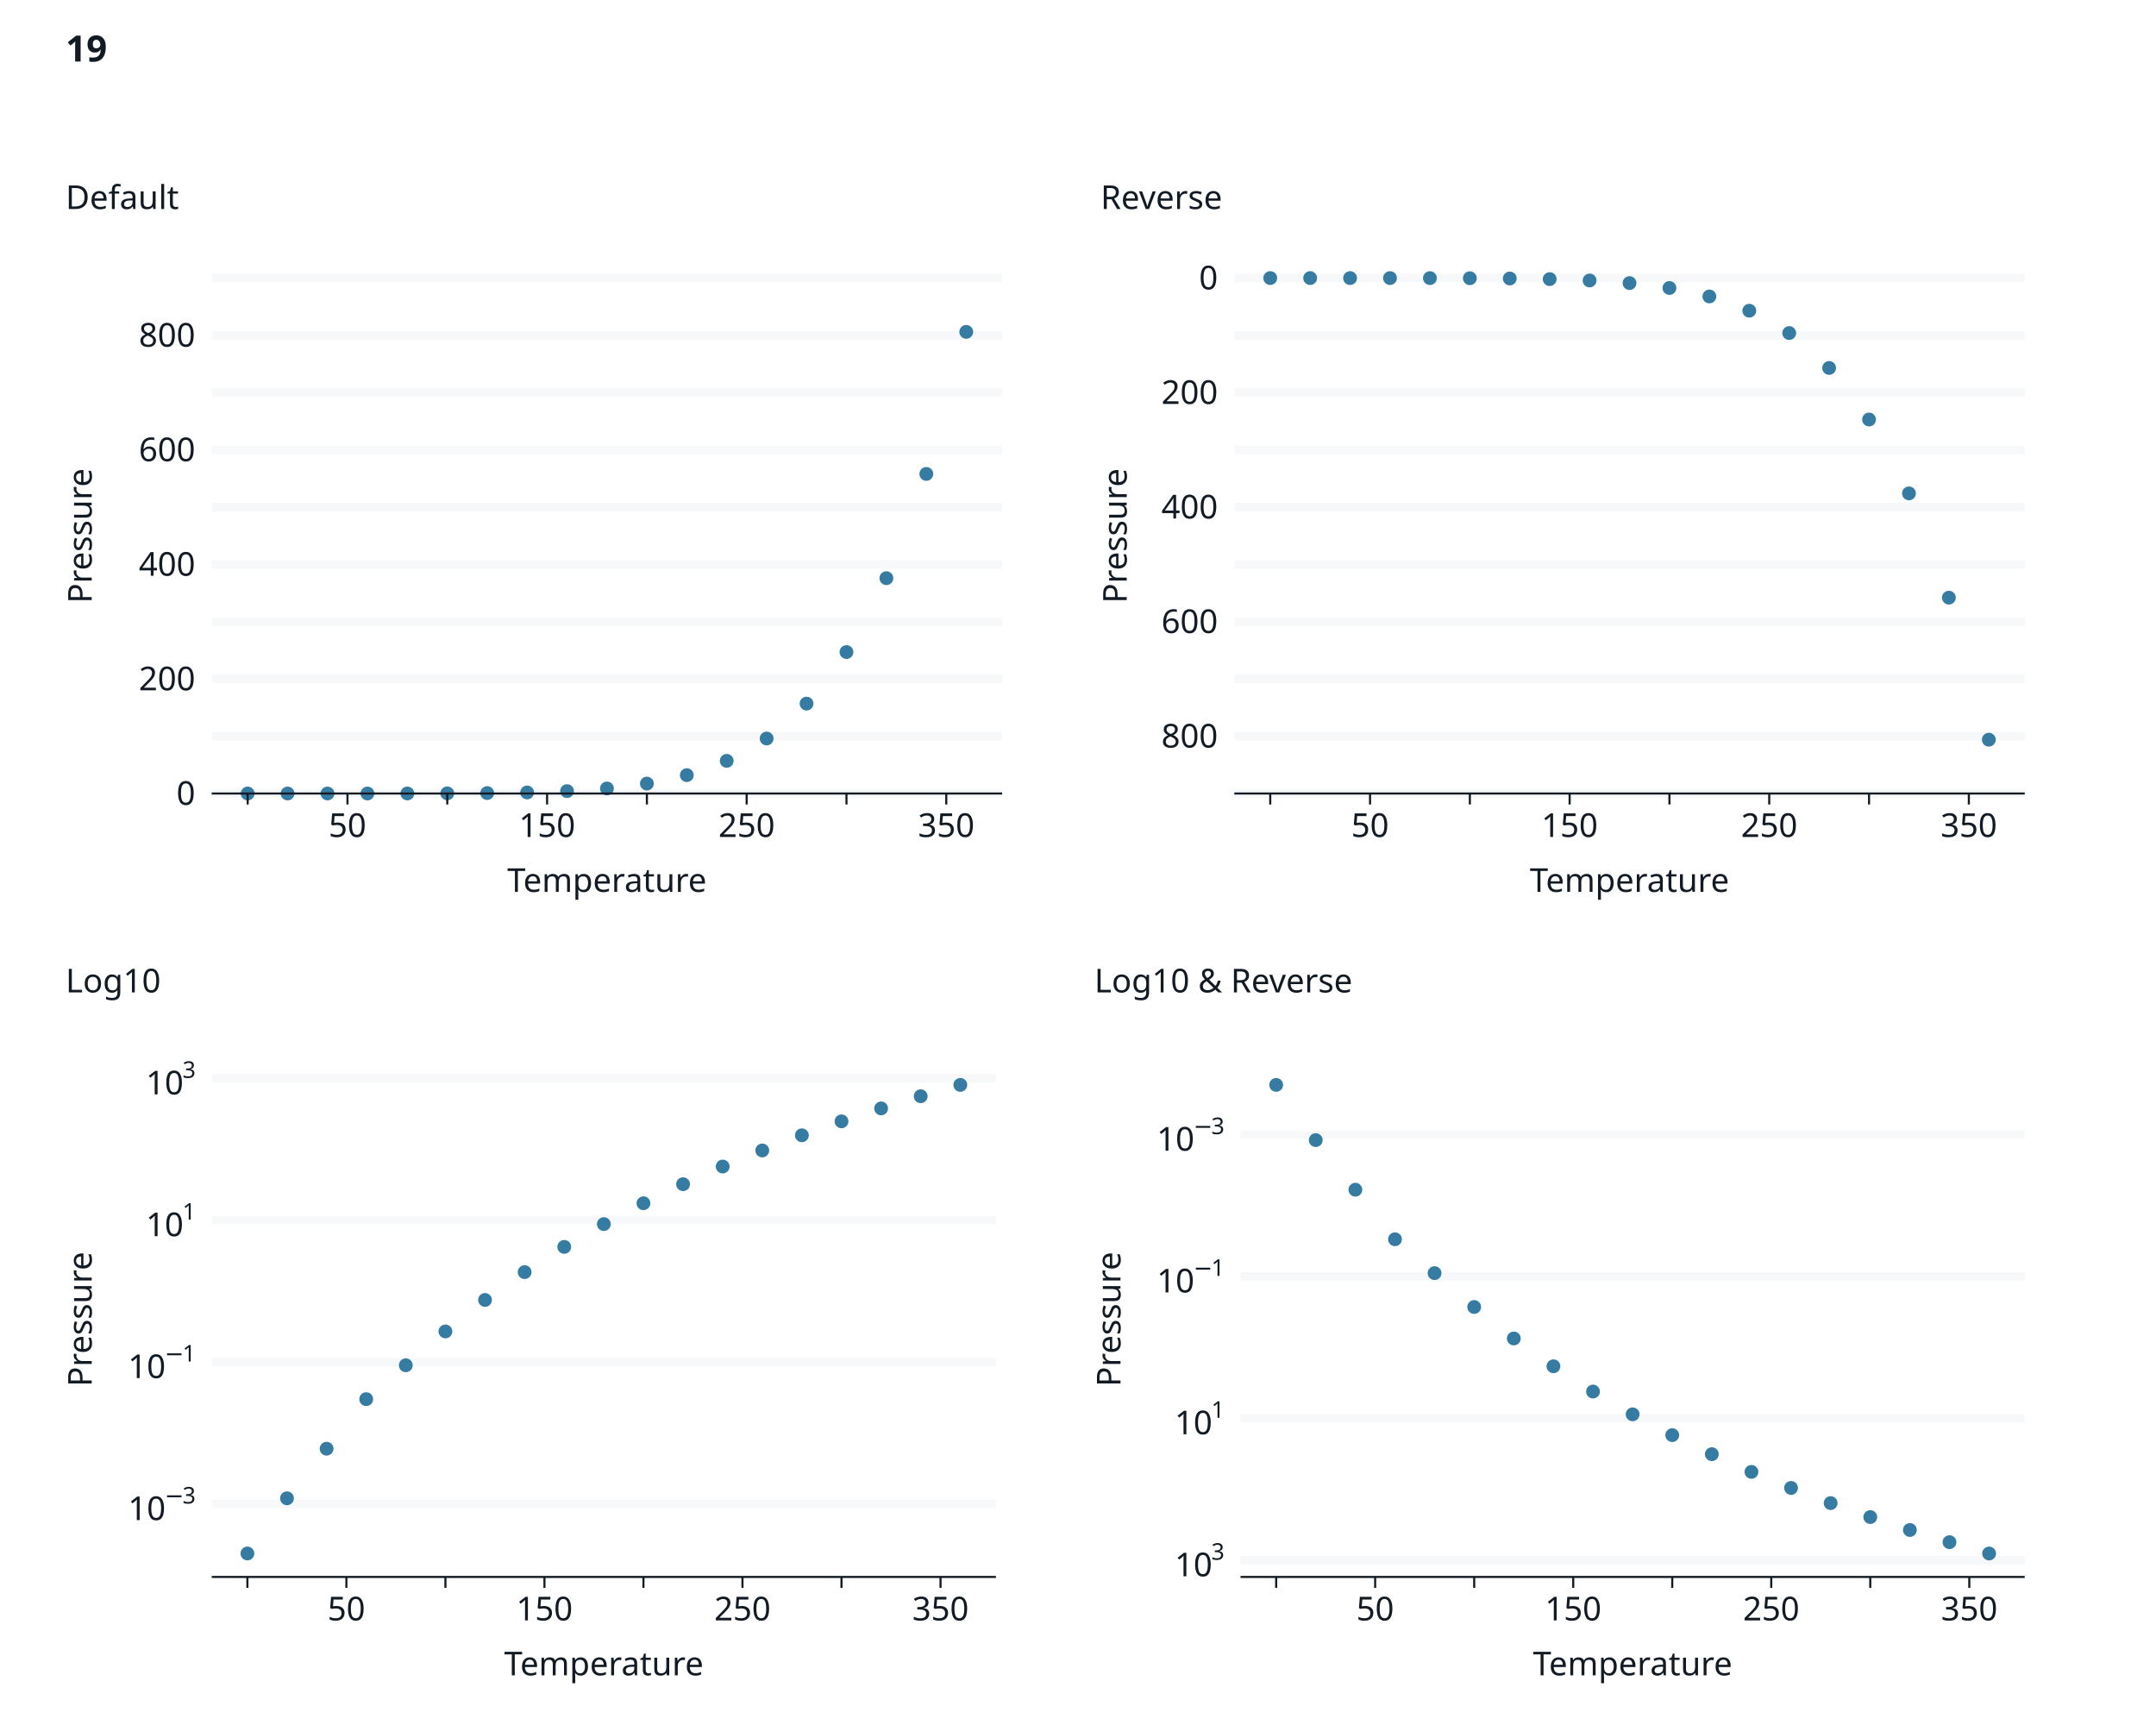
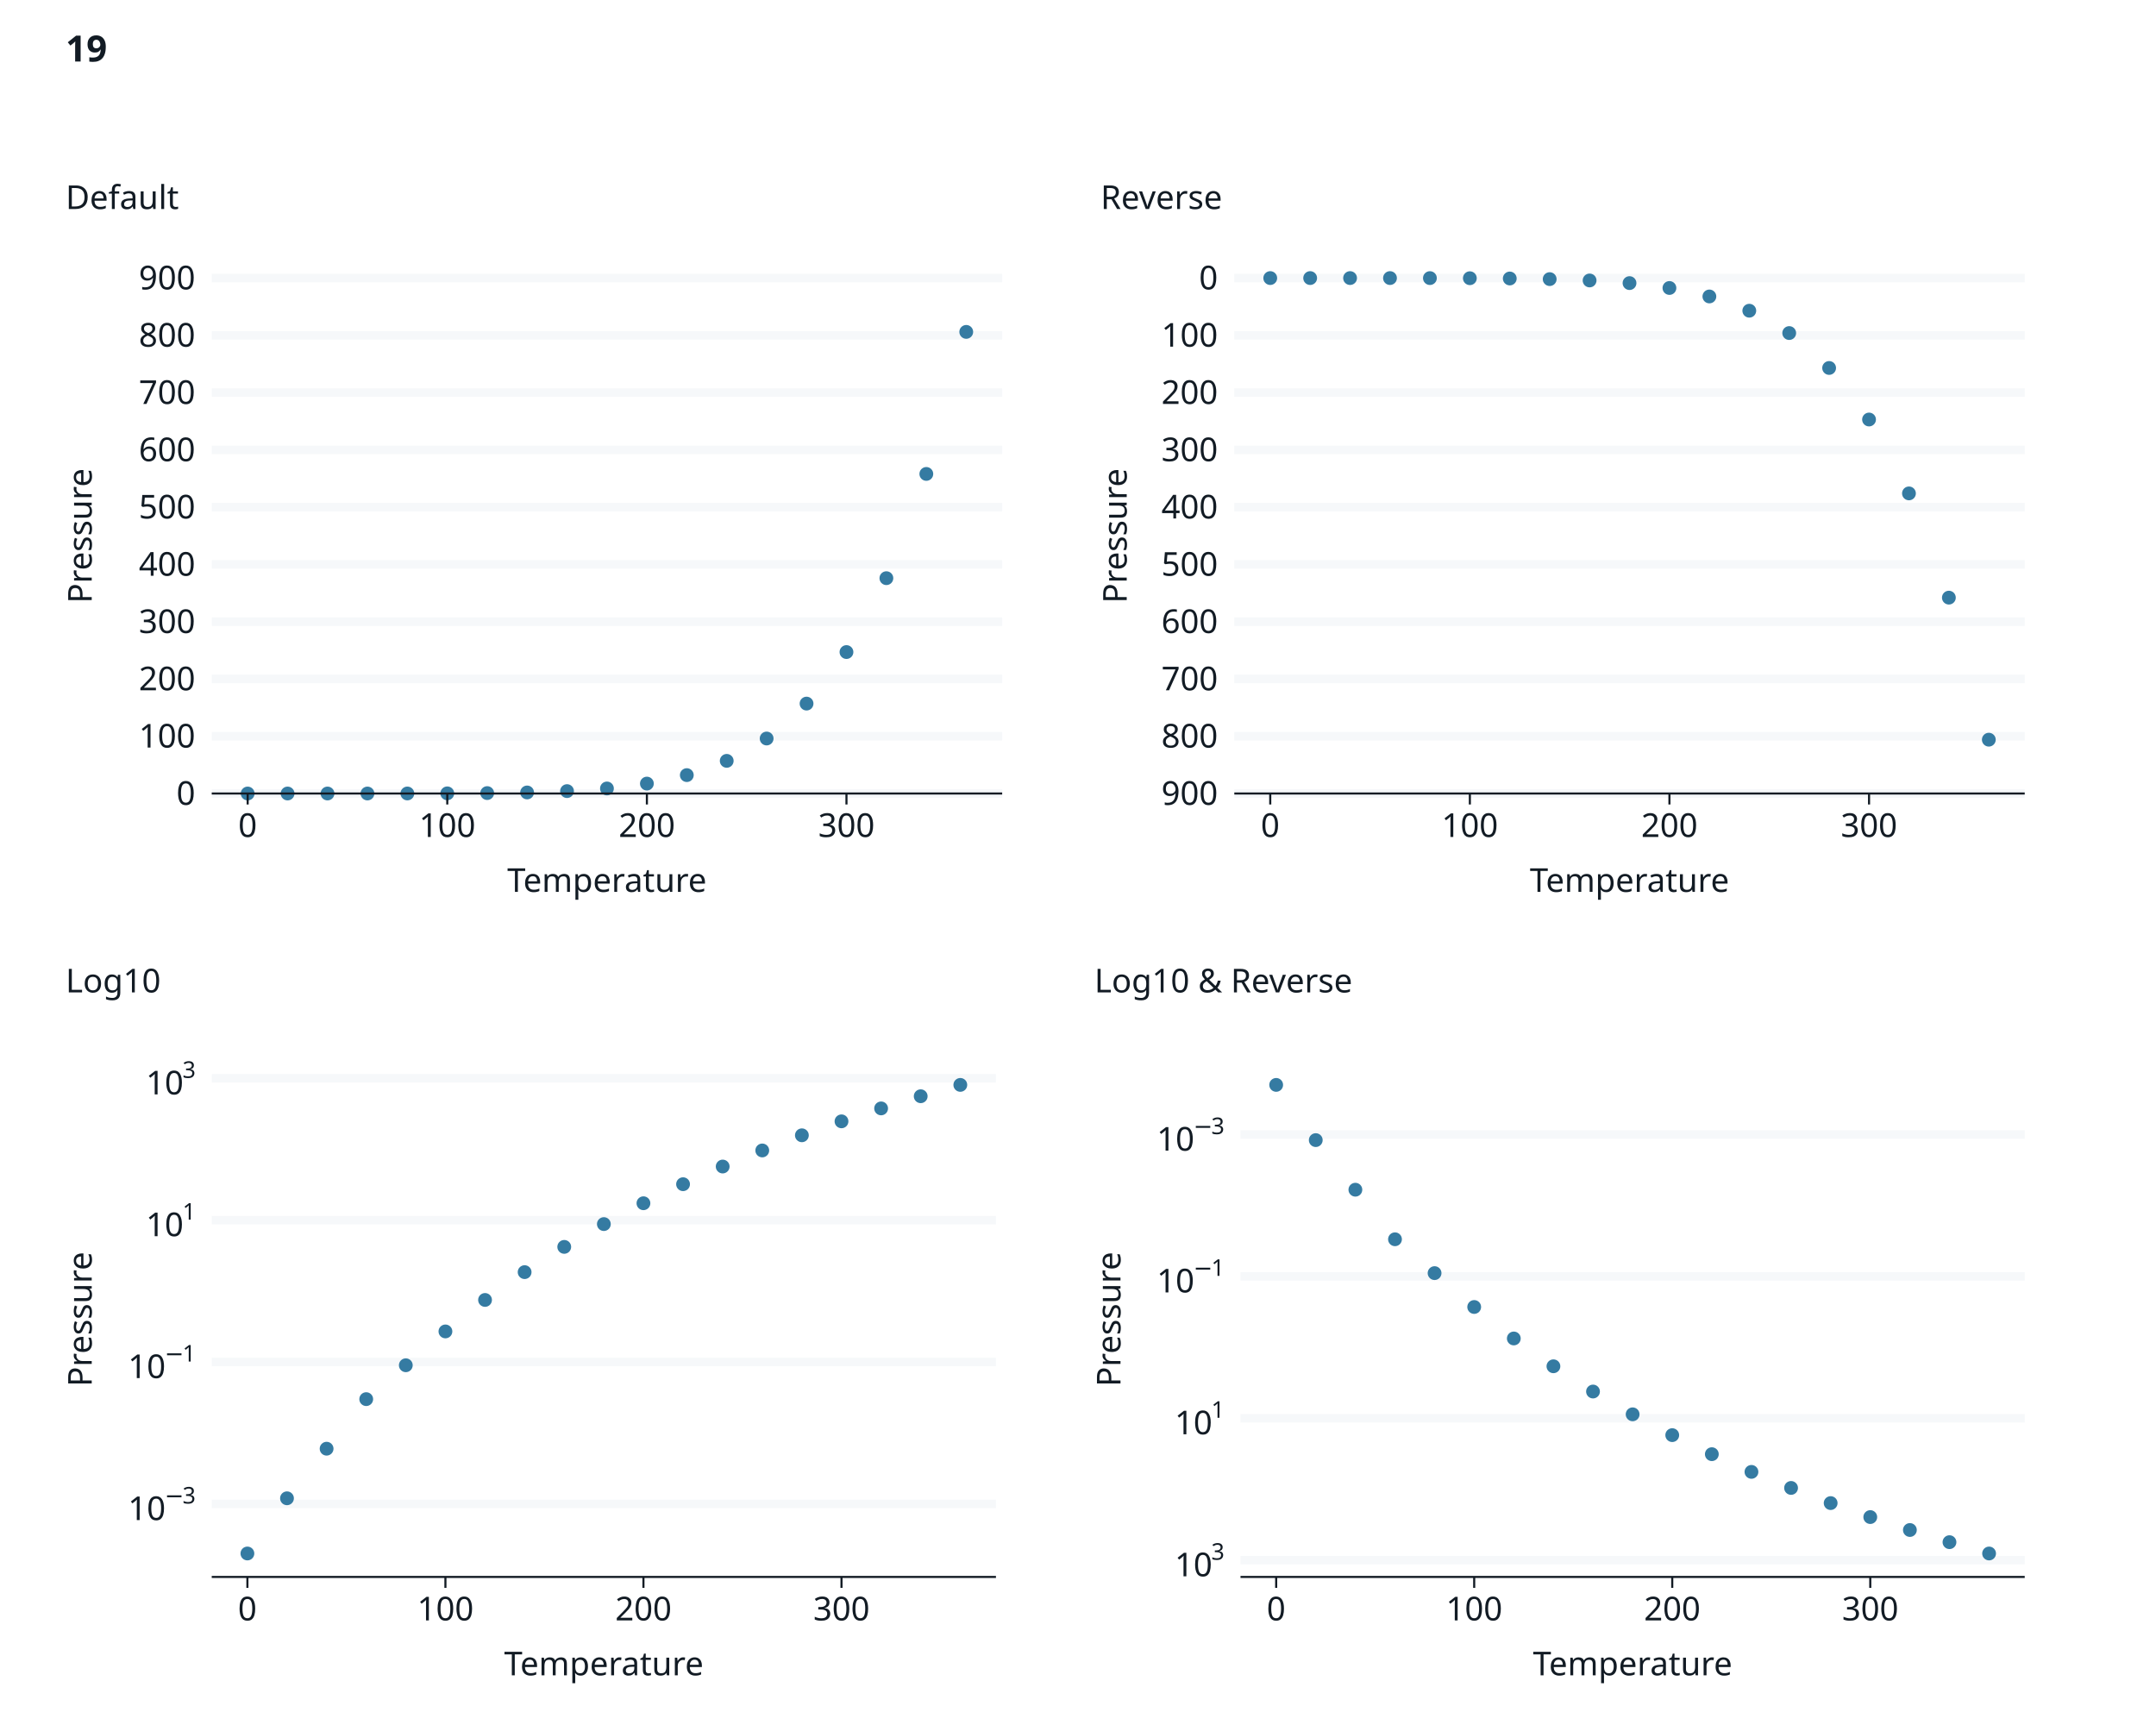
<svg xmlns="http://www.w3.org/2000/svg" class="svglite" data-engine-version="2.0" width="720.00pt" height="576.00pt" viewBox="0 0 720.00 576.00">
  <defs>
    <style type="text/css">
    .svglite line, .svglite polyline, .svglite polygon, .svglite path, .svglite rect, .svglite circle {
      fill: none;
      stroke: #000000;
      stroke-linecap: round;
      stroke-linejoin: round;
      stroke-miterlimit: 10.00;
    }
  </style>
  </defs>
  <rect width="100%" height="100%" style="stroke: none; fill: #FFFFFF;" />
  <defs>
    <clipPath id="cpMC4wMHw3MjAuMDB8MC4wMHw1NzYuMDA=">
      <rect x="0.00" y="0.00" width="720.00" height="576.00" />
    </clipPath>
  </defs>
  <g clip-path="url(#cpMC4wMHw3MjAuMDB8MC4wMHw1NzYuMDA=)">
    <rect x="0" y="0.00" width="720.00" height="576.00" style="stroke-width: 1.07; stroke: #FFFFFF; fill: #FFFFFF;" />
  </g>
  <defs>
    <clipPath id="cpNzAuNzF8Njc2LjE2fDkyLjg1fDUyNi41Ng==">
      <rect x="70.71" y="92.85" width="605.45" height="433.71" />
    </clipPath>
  </defs>
  <g clip-path="url(#cpNzAuNzF8Njc2LjE2fDkyLjg1fDUyNi41Ng==)">
</g>
  <g clip-path="url(#cpMC4wMHw3MjAuMDB8MC4wMHw1NzYuMDA=)">
</g>
  <defs>
    <clipPath id="cpNzAuNzF8Njc2LjE2fDkyLjg1fDI2NC45Ng==">
      <rect x="70.71" y="92.85" width="605.45" height="172.12" />
    </clipPath>
  </defs>
  <g clip-path="url(#cpNzAuNzF8Njc2LjE2fDkyLjg1fDI2NC45Ng==)">
</g>
  <g clip-path="url(#cpMC4wMHw3MjAuMDB8MC4wMHw1NzYuMDA=)">
</g>
  <g clip-path="url(#cpNzAuNzF8Njc2LjE2fDkyLjg1fDI2NC45Ng==)">
</g>
  <g clip-path="url(#cpMC4wMHw3MjAuMDB8MC4wMHw1NzYuMDA=)">
</g>
  <defs>
    <clipPath id="cpMTAuOTZ8MzU2LjU5fDQ5LjIwfDMxMC43OQ==">
      <rect x="10.96" y="49.20" width="345.64" height="261.59" />
    </clipPath>
  </defs>
  <g clip-path="url(#cpMTAuOTZ8MzU2LjU5fDQ5LjIwfDMxMC43OQ==)">
    <rect x="10.96" y="49.20" width="345.64" height="261.59" style="stroke-width: 1.07; stroke: #FFFFFF; fill: #FFFFFF;" />
  </g>
  <g clip-path="url(#cpMC4wMHw3MjAuMDB8MC4wMHw1NzYuMDA=)">
    <rect x="70.71" y="92.85" width="263.96" height="172.12" style="stroke-width: 1.07; stroke: #FFFFFF; fill: #FFFFFF;" />
    <polyline points="70.71,264.96 334.68,264.96 " style="stroke-width: 2.84; stroke: #F6F8FA; stroke-linecap: butt;" />
    <polyline points="70.71,245.84 334.68,245.84 " style="stroke-width: 2.84; stroke: #F6F8FA; stroke-linecap: butt;" />
    <polyline points="70.71,226.72 334.68,226.72 " style="stroke-width: 2.84; stroke: #F6F8FA; stroke-linecap: butt;" />
    <polyline points="70.71,207.59 334.68,207.59 " style="stroke-width: 2.84; stroke: #F6F8FA; stroke-linecap: butt;" />
    <polyline points="70.71,188.47 334.68,188.47 " style="stroke-width: 2.84; stroke: #F6F8FA; stroke-linecap: butt;" />
    <polyline points="70.71,169.34 334.68,169.34 " style="stroke-width: 2.84; stroke: #F6F8FA; stroke-linecap: butt;" />
    <polyline points="70.71,150.22 334.68,150.22 " style="stroke-width: 2.84; stroke: #F6F8FA; stroke-linecap: butt;" />
    <polyline points="70.71,131.09 334.68,131.09 " style="stroke-width: 2.84; stroke: #F6F8FA; stroke-linecap: butt;" />
    <polyline points="70.71,111.97 334.68,111.97 " style="stroke-width: 2.84; stroke: #F6F8FA; stroke-linecap: butt;" />
    <polyline points="70.71,92.85 334.68,92.85 " style="stroke-width: 2.84; stroke: #F6F8FA; stroke-linecap: butt;" />
    <circle cx="82.71" cy="264.96" r="1.95" style="stroke-width: 0.71; stroke: #357BA2; fill: #357BA2;" />
    <circle cx="96.04" cy="264.96" r="1.95" style="stroke-width: 0.71; stroke: #357BA2; fill: #357BA2;" />
    <circle cx="109.37" cy="264.96" r="1.95" style="stroke-width: 0.71; stroke: #357BA2; fill: #357BA2;" />
    <circle cx="122.71" cy="264.96" r="1.95" style="stroke-width: 0.71; stroke: #357BA2; fill: #357BA2;" />
    <circle cx="136.04" cy="264.95" r="1.95" style="stroke-width: 0.71; stroke: #357BA2; fill: #357BA2;" />
    <circle cx="149.37" cy="264.91" r="1.95" style="stroke-width: 0.71; stroke: #357BA2; fill: #357BA2;" />
    <circle cx="162.70" cy="264.82" r="1.95" style="stroke-width: 0.71; stroke: #357BA2; fill: #357BA2;" />
    <circle cx="176.03" cy="264.61" r="1.95" style="stroke-width: 0.71; stroke: #357BA2; fill: #357BA2;" />
    <circle cx="189.36" cy="264.16" r="1.95" style="stroke-width: 0.71; stroke: #357BA2; fill: #357BA2;" />
    <circle cx="202.69" cy="263.28" r="1.95" style="stroke-width: 0.71; stroke: #357BA2; fill: #357BA2;" />
    <circle cx="216.03" cy="261.65" r="1.95" style="stroke-width: 0.71; stroke: #357BA2; fill: #357BA2;" />
    <circle cx="229.36" cy="258.82" r="1.95" style="stroke-width: 0.71; stroke: #357BA2; fill: #357BA2;" />
    <circle cx="242.69" cy="254.06" r="1.95" style="stroke-width: 0.71; stroke: #357BA2; fill: #357BA2;" />
    <circle cx="256.02" cy="246.60" r="1.95" style="stroke-width: 0.71; stroke: #357BA2; fill: #357BA2;" />
    <circle cx="269.35" cy="234.94" r="1.95" style="stroke-width: 0.71; stroke: #357BA2; fill: #357BA2;" />
    <circle cx="282.68" cy="217.73" r="1.95" style="stroke-width: 0.71; stroke: #357BA2; fill: #357BA2;" />
    <circle cx="296.01" cy="193.06" r="1.95" style="stroke-width: 0.71; stroke: #357BA2; fill: #357BA2;" />
    <circle cx="309.35" cy="158.25" r="1.95" style="stroke-width: 0.71; stroke: #357BA2; fill: #357BA2;" />
    <circle cx="322.68" cy="110.82" r="1.95" style="stroke-width: 0.71; stroke: #357BA2; fill: #357BA2;" />
    <text x="65.23" y="268.75" text-anchor="end" style="font-size: 11.00px; fill: #121B24; font-family: sans;" textLength="6.12px" lengthAdjust="spacingAndGlyphs">0</text>
+     <text x="65.23" y="249.62" text-anchor="end" style="font-size: 11.00px; fill: #121B24; font-family: sans;" textLength="18.35px" lengthAdjust="spacingAndGlyphs">100</text>
    <text x="65.23" y="230.50" text-anchor="end" style="font-size: 11.00px; fill: #121B24; font-family: sans;" textLength="18.35px" lengthAdjust="spacingAndGlyphs">200</text>
+     <text x="65.23" y="211.38" text-anchor="end" style="font-size: 11.00px; fill: #121B24; font-family: sans;" textLength="18.35px" lengthAdjust="spacingAndGlyphs">300</text>
    <text x="65.23" y="192.25" text-anchor="end" style="font-size: 11.00px; fill: #121B24; font-family: sans;" textLength="18.35px" lengthAdjust="spacingAndGlyphs">400</text>
+     <text x="65.23" y="173.13" text-anchor="end" style="font-size: 11.00px; fill: #121B24; font-family: sans;" textLength="18.35px" lengthAdjust="spacingAndGlyphs">500</text>
    <text x="65.23" y="154.00" text-anchor="end" style="font-size: 11.00px; fill: #121B24; font-family: sans;" textLength="18.35px" lengthAdjust="spacingAndGlyphs">600</text>
+     <text x="65.23" y="134.88" text-anchor="end" style="font-size: 11.00px; fill: #121B24; font-family: sans;" textLength="18.35px" lengthAdjust="spacingAndGlyphs">700</text>
    <text x="65.23" y="115.76" text-anchor="end" style="font-size: 11.00px; fill: #121B24; font-family: sans;" textLength="18.35px" lengthAdjust="spacingAndGlyphs">800</text>
+     <text x="65.23" y="96.63" text-anchor="end" style="font-size: 11.00px; fill: #121B24; font-family: sans;" textLength="18.35px" lengthAdjust="spacingAndGlyphs">900</text>
    <polyline points="70.71,264.96 334.68,264.96 " style="stroke-width: 0.70; stroke: #121B24; stroke-linecap: butt;" />
    <polyline points="82.71,268.62 82.71,264.96 " style="stroke-width: 0.70; stroke: #121B24; stroke-linecap: butt;" />
-     <polyline points="116.04,268.62 116.04,264.96 " style="stroke-width: 0.70; stroke: #121B24; stroke-linecap: butt;" />
    <polyline points="149.37,268.62 149.37,264.96 " style="stroke-width: 0.70; stroke: #121B24; stroke-linecap: butt;" />
-     <polyline points="182.70,268.62 182.70,264.96 " style="stroke-width: 0.70; stroke: #121B24; stroke-linecap: butt;" />
    <polyline points="216.03,268.62 216.03,264.96 " style="stroke-width: 0.70; stroke: #121B24; stroke-linecap: butt;" />
-     <polyline points="249.35,268.62 249.35,264.96 " style="stroke-width: 0.70; stroke: #121B24; stroke-linecap: butt;" />
    <polyline points="282.68,268.62 282.68,264.96 " style="stroke-width: 0.70; stroke: #121B24; stroke-linecap: butt;" />
-     <polyline points="316.01,268.62 316.01,264.96 " style="stroke-width: 0.70; stroke: #121B24; stroke-linecap: butt;" />
-     <text x="116.04" y="279.47" text-anchor="middle" style="font-size: 11.00px; fill: #121B24; font-family: sans;" textLength="12.24px" lengthAdjust="spacingAndGlyphs">50</text>
-     <text x="182.70" y="279.47" text-anchor="middle" style="font-size: 11.00px; fill: #121B24; font-family: sans;" textLength="18.35px" lengthAdjust="spacingAndGlyphs">150</text>
-     <text x="249.35" y="279.47" text-anchor="middle" style="font-size: 11.00px; fill: #121B24; font-family: sans;" textLength="18.35px" lengthAdjust="spacingAndGlyphs">250</text>
-     <text x="316.01" y="279.47" text-anchor="middle" style="font-size: 11.00px; fill: #121B24; font-family: sans;" textLength="18.35px" lengthAdjust="spacingAndGlyphs">350</text>
+     <text x="82.71" y="279.47" text-anchor="middle" style="font-size: 11.00px; fill: #121B24; font-family: sans;" textLength="6.12px" lengthAdjust="spacingAndGlyphs">0</text>
+     <text x="149.37" y="279.47" text-anchor="middle" style="font-size: 11.00px; fill: #121B24; font-family: sans;" textLength="18.35px" lengthAdjust="spacingAndGlyphs">100</text>
+     <text x="216.03" y="279.47" text-anchor="middle" style="font-size: 11.00px; fill: #121B24; font-family: sans;" textLength="18.35px" lengthAdjust="spacingAndGlyphs">200</text>
+     <text x="282.68" y="279.47" text-anchor="middle" style="font-size: 11.00px; fill: #121B24; font-family: sans;" textLength="18.35px" lengthAdjust="spacingAndGlyphs">300</text>
    <text x="202.69" y="297.81" text-anchor="middle" style="font-size: 11.00px; fill: #121B24; font-family: sans;" textLength="62.98px" lengthAdjust="spacingAndGlyphs">Temperature</text>
    <text transform="translate(30.63,178.91) rotate(-90)" text-anchor="middle" style="font-size: 11.00px; fill: #121B24; font-family: sans;" textLength="44.03px" lengthAdjust="spacingAndGlyphs">Pressure</text>
    <text x="21.92" y="57.91" style="font-size: 11.00px; fill: #121B24; font-family: sans;" textLength="0.00px" lengthAdjust="spacingAndGlyphs" />
    <text x="21.92" y="69.79" style="font-size: 11.00px; fill: #121B24; font-family: sans;" textLength="34.85px" lengthAdjust="spacingAndGlyphs">Default</text>
  </g>
  <defs>
    <clipPath id="cpMzU2LjU5fDY5OC4wOHw0OS4yMHwzMTAuNzk=">
      <rect x="356.59" y="49.20" width="341.49" height="261.59" />
    </clipPath>
  </defs>
  <g clip-path="url(#cpMzU2LjU5fDY5OC4wOHw0OS4yMHwzMTAuNzk=)">
    <rect x="356.59" y="49.20" width="341.49" height="261.59" style="stroke-width: 1.07; stroke: #FFFFFF; fill: #FFFFFF;" />
  </g>
  <g clip-path="url(#cpMC4wMHw3MjAuMDB8MC4wMHw1NzYuMDA=)">
    <rect x="412.20" y="92.85" width="263.96" height="172.12" style="stroke-width: 1.07; stroke: #FFFFFF; fill: #FFFFFF;" />
    <polyline points="412.20,92.85 676.16,92.85 " style="stroke-width: 2.84; stroke: #F6F8FA; stroke-linecap: butt;" />
    <polyline points="412.20,111.97 676.16,111.97 " style="stroke-width: 2.84; stroke: #F6F8FA; stroke-linecap: butt;" />
    <polyline points="412.20,131.09 676.16,131.09 " style="stroke-width: 2.84; stroke: #F6F8FA; stroke-linecap: butt;" />
    <polyline points="412.20,150.22 676.16,150.22 " style="stroke-width: 2.84; stroke: #F6F8FA; stroke-linecap: butt;" />
    <polyline points="412.20,169.34 676.16,169.34 " style="stroke-width: 2.84; stroke: #F6F8FA; stroke-linecap: butt;" />
    <polyline points="412.20,188.47 676.16,188.47 " style="stroke-width: 2.84; stroke: #F6F8FA; stroke-linecap: butt;" />
    <polyline points="412.20,207.59 676.16,207.59 " style="stroke-width: 2.84; stroke: #F6F8FA; stroke-linecap: butt;" />
    <polyline points="412.20,226.72 676.16,226.72 " style="stroke-width: 2.84; stroke: #F6F8FA; stroke-linecap: butt;" />
    <polyline points="412.20,245.84 676.16,245.84 " style="stroke-width: 2.84; stroke: #F6F8FA; stroke-linecap: butt;" />
    <polyline points="412.20,264.96 676.16,264.96 " style="stroke-width: 2.84; stroke: #F6F8FA; stroke-linecap: butt;" />
    <circle cx="424.20" cy="92.85" r="1.95" style="stroke-width: 0.71; stroke: #357BA2; fill: #357BA2;" />
    <circle cx="437.53" cy="92.85" r="1.95" style="stroke-width: 0.71; stroke: #357BA2; fill: #357BA2;" />
    <circle cx="450.86" cy="92.85" r="1.95" style="stroke-width: 0.71; stroke: #357BA2; fill: #357BA2;" />
    <circle cx="464.19" cy="92.85" r="1.95" style="stroke-width: 0.71; stroke: #357BA2; fill: #357BA2;" />
    <circle cx="477.52" cy="92.86" r="1.95" style="stroke-width: 0.71; stroke: #357BA2; fill: #357BA2;" />
    <circle cx="490.86" cy="92.90" r="1.95" style="stroke-width: 0.71; stroke: #357BA2; fill: #357BA2;" />
    <circle cx="504.19" cy="92.99" r="1.95" style="stroke-width: 0.71; stroke: #357BA2; fill: #357BA2;" />
    <circle cx="517.52" cy="93.20" r="1.95" style="stroke-width: 0.71; stroke: #357BA2; fill: #357BA2;" />
    <circle cx="530.85" cy="93.65" r="1.95" style="stroke-width: 0.71; stroke: #357BA2; fill: #357BA2;" />
    <circle cx="544.18" cy="94.53" r="1.95" style="stroke-width: 0.71; stroke: #357BA2; fill: #357BA2;" />
    <circle cx="557.51" cy="96.16" r="1.95" style="stroke-width: 0.71; stroke: #357BA2; fill: #357BA2;" />
    <circle cx="570.85" cy="98.99" r="1.95" style="stroke-width: 0.71; stroke: #357BA2; fill: #357BA2;" />
    <circle cx="584.18" cy="103.75" r="1.95" style="stroke-width: 0.71; stroke: #357BA2; fill: #357BA2;" />
    <circle cx="597.51" cy="111.21" r="1.95" style="stroke-width: 0.71; stroke: #357BA2; fill: #357BA2;" />
    <circle cx="610.84" cy="122.87" r="1.95" style="stroke-width: 0.71; stroke: #357BA2; fill: #357BA2;" />
    <circle cx="624.17" cy="140.08" r="1.95" style="stroke-width: 0.71; stroke: #357BA2; fill: #357BA2;" />
    <circle cx="637.50" cy="164.75" r="1.95" style="stroke-width: 0.71; stroke: #357BA2; fill: #357BA2;" />
    <circle cx="650.83" cy="199.56" r="1.95" style="stroke-width: 0.71; stroke: #357BA2; fill: #357BA2;" />
    <circle cx="664.17" cy="246.99" r="1.95" style="stroke-width: 0.71; stroke: #357BA2; fill: #357BA2;" />
    <text x="406.72" y="96.63" text-anchor="end" style="font-size: 11.00px; fill: #121B24; font-family: sans;" textLength="6.12px" lengthAdjust="spacingAndGlyphs">0</text>
+     <text x="406.72" y="115.76" text-anchor="end" style="font-size: 11.00px; fill: #121B24; font-family: sans;" textLength="18.35px" lengthAdjust="spacingAndGlyphs">100</text>
    <text x="406.72" y="134.88" text-anchor="end" style="font-size: 11.00px; fill: #121B24; font-family: sans;" textLength="18.35px" lengthAdjust="spacingAndGlyphs">200</text>
+     <text x="406.72" y="154.00" text-anchor="end" style="font-size: 11.00px; fill: #121B24; font-family: sans;" textLength="18.35px" lengthAdjust="spacingAndGlyphs">300</text>
    <text x="406.72" y="173.13" text-anchor="end" style="font-size: 11.00px; fill: #121B24; font-family: sans;" textLength="18.35px" lengthAdjust="spacingAndGlyphs">400</text>
+     <text x="406.72" y="192.25" text-anchor="end" style="font-size: 11.00px; fill: #121B24; font-family: sans;" textLength="18.35px" lengthAdjust="spacingAndGlyphs">500</text>
    <text x="406.72" y="211.38" text-anchor="end" style="font-size: 11.00px; fill: #121B24; font-family: sans;" textLength="18.35px" lengthAdjust="spacingAndGlyphs">600</text>
+     <text x="406.72" y="230.50" text-anchor="end" style="font-size: 11.00px; fill: #121B24; font-family: sans;" textLength="18.35px" lengthAdjust="spacingAndGlyphs">700</text>
    <text x="406.72" y="249.62" text-anchor="end" style="font-size: 11.00px; fill: #121B24; font-family: sans;" textLength="18.35px" lengthAdjust="spacingAndGlyphs">800</text>
+     <text x="406.72" y="268.75" text-anchor="end" style="font-size: 11.00px; fill: #121B24; font-family: sans;" textLength="18.35px" lengthAdjust="spacingAndGlyphs">900</text>
    <polyline points="412.20,264.96 676.16,264.96 " style="stroke-width: 0.70; stroke: #121B24; stroke-linecap: butt;" />
    <polyline points="424.20,268.62 424.20,264.96 " style="stroke-width: 0.70; stroke: #121B24; stroke-linecap: butt;" />
-     <polyline points="457.53,268.62 457.53,264.96 " style="stroke-width: 0.70; stroke: #121B24; stroke-linecap: butt;" />
    <polyline points="490.86,268.62 490.86,264.96 " style="stroke-width: 0.70; stroke: #121B24; stroke-linecap: butt;" />
-     <polyline points="524.18,268.62 524.18,264.96 " style="stroke-width: 0.70; stroke: #121B24; stroke-linecap: butt;" />
    <polyline points="557.51,268.62 557.51,264.96 " style="stroke-width: 0.70; stroke: #121B24; stroke-linecap: butt;" />
-     <polyline points="590.84,268.62 590.84,264.96 " style="stroke-width: 0.70; stroke: #121B24; stroke-linecap: butt;" />
    <polyline points="624.17,268.62 624.17,264.96 " style="stroke-width: 0.70; stroke: #121B24; stroke-linecap: butt;" />
-     <polyline points="657.50,268.62 657.50,264.96 " style="stroke-width: 0.70; stroke: #121B24; stroke-linecap: butt;" />
-     <text x="457.53" y="279.47" text-anchor="middle" style="font-size: 11.00px; fill: #121B24; font-family: sans;" textLength="12.24px" lengthAdjust="spacingAndGlyphs">50</text>
-     <text x="524.18" y="279.47" text-anchor="middle" style="font-size: 11.00px; fill: #121B24; font-family: sans;" textLength="18.35px" lengthAdjust="spacingAndGlyphs">150</text>
-     <text x="590.84" y="279.47" text-anchor="middle" style="font-size: 11.00px; fill: #121B24; font-family: sans;" textLength="18.35px" lengthAdjust="spacingAndGlyphs">250</text>
-     <text x="657.50" y="279.47" text-anchor="middle" style="font-size: 11.00px; fill: #121B24; font-family: sans;" textLength="18.35px" lengthAdjust="spacingAndGlyphs">350</text>
+     <text x="424.20" y="279.47" text-anchor="middle" style="font-size: 11.00px; fill: #121B24; font-family: sans;" textLength="6.12px" lengthAdjust="spacingAndGlyphs">0</text>
+     <text x="490.86" y="279.47" text-anchor="middle" style="font-size: 11.00px; fill: #121B24; font-family: sans;" textLength="18.35px" lengthAdjust="spacingAndGlyphs">100</text>
+     <text x="557.51" y="279.47" text-anchor="middle" style="font-size: 11.00px; fill: #121B24; font-family: sans;" textLength="18.35px" lengthAdjust="spacingAndGlyphs">200</text>
+     <text x="624.17" y="279.47" text-anchor="middle" style="font-size: 11.00px; fill: #121B24; font-family: sans;" textLength="18.35px" lengthAdjust="spacingAndGlyphs">300</text>
    <text x="544.18" y="297.81" text-anchor="middle" style="font-size: 11.00px; fill: #121B24; font-family: sans;" textLength="62.98px" lengthAdjust="spacingAndGlyphs">Temperature</text>
    <text transform="translate(376.27,178.91) rotate(-90)" text-anchor="middle" style="font-size: 11.00px; fill: #121B24; font-family: sans;" textLength="44.03px" lengthAdjust="spacingAndGlyphs">Pressure</text>
    <text x="367.55" y="57.91" style="font-size: 11.00px; fill: #121B24; font-family: sans;" textLength="0.00px" lengthAdjust="spacingAndGlyphs" />
    <text x="367.55" y="69.79" style="font-size: 11.00px; fill: #121B24; font-family: sans;" textLength="40.97px" lengthAdjust="spacingAndGlyphs">Reverse</text>
  </g>
  <defs>
    <clipPath id="cpNzAuNzF8Njc2LjE2fDM1NC40NHw1MjYuNTY=">
      <rect x="70.71" y="354.44" width="605.45" height="172.12" />
    </clipPath>
  </defs>
  <g clip-path="url(#cpNzAuNzF8Njc2LjE2fDM1NC40NHw1MjYuNTY=)">
</g>
  <g clip-path="url(#cpMC4wMHw3MjAuMDB8MC4wMHw1NzYuMDA=)">
</g>
  <g clip-path="url(#cpNzAuNzF8Njc2LjE2fDM1NC40NHw1MjYuNTY=)">
</g>
  <g clip-path="url(#cpMC4wMHw3MjAuMDB8MC4wMHw1NzYuMDA=)">
</g>
  <defs>
    <clipPath id="cpMTAuOTZ8MzU0LjUyfDMxMC43OXw1NzIuMzg=">
      <rect x="10.96" y="310.79" width="343.56" height="261.59" />
    </clipPath>
  </defs>
  <g clip-path="url(#cpMTAuOTZ8MzU0LjUyfDMxMC43OXw1NzIuMzg=)">
    <rect x="10.96" y="310.79" width="343.56" height="261.59" style="stroke-width: 1.07; stroke: #FFFFFF; fill: #FFFFFF;" />
  </g>
  <g clip-path="url(#cpMC4wMHw3MjAuMDB8MC4wMHw1NzYuMDA=)">
    <rect x="70.71" y="354.44" width="261.89" height="172.12" style="stroke-width: 1.07; stroke: #FFFFFF; fill: #FFFFFF;" />
    <polyline points="70.71,502.18 332.60,502.18 " style="stroke-width: 2.84; stroke: #F6F8FA; stroke-linecap: butt;" />
    <polyline points="70.71,454.80 332.60,454.80 " style="stroke-width: 2.84; stroke: #F6F8FA; stroke-linecap: butt;" />
    <polyline points="70.71,407.42 332.60,407.42 " style="stroke-width: 2.84; stroke: #F6F8FA; stroke-linecap: butt;" />
    <polyline points="70.71,360.05 332.60,360.05 " style="stroke-width: 2.84; stroke: #F6F8FA; stroke-linecap: butt;" />
    <circle cx="82.62" cy="518.73" r="1.95" style="stroke-width: 0.71; stroke: #357BA2; fill: #357BA2;" />
    <circle cx="95.84" cy="500.30" r="1.95" style="stroke-width: 0.71; stroke: #357BA2; fill: #357BA2;" />
    <circle cx="109.07" cy="483.74" r="1.95" style="stroke-width: 0.71; stroke: #357BA2; fill: #357BA2;" />
    <circle cx="122.30" cy="467.19" r="1.95" style="stroke-width: 0.71; stroke: #357BA2; fill: #357BA2;" />
    <circle cx="135.52" cy="455.88" r="1.95" style="stroke-width: 0.71; stroke: #357BA2; fill: #357BA2;" />
    <circle cx="148.75" cy="444.58" r="1.95" style="stroke-width: 0.71; stroke: #357BA2; fill: #357BA2;" />
    <circle cx="161.98" cy="434.07" r="1.95" style="stroke-width: 0.71; stroke: #357BA2; fill: #357BA2;" />
    <circle cx="175.20" cy="424.78" r="1.95" style="stroke-width: 0.71; stroke: #357BA2; fill: #357BA2;" />
    <circle cx="188.43" cy="416.35" r="1.95" style="stroke-width: 0.71; stroke: #357BA2; fill: #357BA2;" />
    <circle cx="201.66" cy="408.74" r="1.95" style="stroke-width: 0.71; stroke: #357BA2; fill: #357BA2;" />
    <circle cx="214.88" cy="401.78" r="1.95" style="stroke-width: 0.71; stroke: #357BA2; fill: #357BA2;" />
    <circle cx="228.11" cy="395.42" r="1.95" style="stroke-width: 0.71; stroke: #357BA2; fill: #357BA2;" />
    <circle cx="241.34" cy="389.52" r="1.95" style="stroke-width: 0.71; stroke: #357BA2; fill: #357BA2;" />
    <circle cx="254.56" cy="384.15" r="1.95" style="stroke-width: 0.71; stroke: #357BA2; fill: #357BA2;" />
    <circle cx="267.79" cy="379.09" r="1.95" style="stroke-width: 0.71; stroke: #357BA2; fill: #357BA2;" />
    <circle cx="281.02" cy="374.43" r="1.95" style="stroke-width: 0.71; stroke: #357BA2; fill: #357BA2;" />
    <circle cx="294.25" cy="370.11" r="1.95" style="stroke-width: 0.71; stroke: #357BA2; fill: #357BA2;" />
    <circle cx="307.47" cy="366.05" r="1.95" style="stroke-width: 0.71; stroke: #357BA2; fill: #357BA2;" />
    <circle cx="320.70" cy="362.26" r="1.95" style="stroke-width: 0.71; stroke: #357BA2; fill: #357BA2;" />
    <text x="42.73" y="507.57" style="font-size: 11.00px; fill: #121B24; font-family: sans;" textLength="12.24px" lengthAdjust="spacingAndGlyphs">10</text>
    <text x="54.97" y="502.05" style="font-size: 7.70px; fill: #121B24; font-family: sans;" textLength="5.98px" lengthAdjust="spacingAndGlyphs">−</text>
    <text x="60.95" y="502.05" style="font-size: 7.70px; fill: #121B24; font-family: sans;" textLength="4.28px" lengthAdjust="spacingAndGlyphs">3</text>
    <text x="42.73" y="460.16" style="font-size: 11.00px; fill: #121B24; font-family: sans;" textLength="12.24px" lengthAdjust="spacingAndGlyphs">10</text>
    <text x="54.97" y="454.63" style="font-size: 7.70px; fill: #121B24; font-family: sans;" textLength="5.98px" lengthAdjust="spacingAndGlyphs">−</text>
    <text x="60.95" y="454.63" style="font-size: 7.70px; fill: #121B24; font-family: sans;" textLength="4.28px" lengthAdjust="spacingAndGlyphs">1</text>
    <text x="48.71" y="412.78" style="font-size: 11.00px; fill: #121B24; font-family: sans;" textLength="12.24px" lengthAdjust="spacingAndGlyphs">10</text>
    <text x="60.95" y="407.26" style="font-size: 7.70px; fill: #121B24; font-family: sans;" textLength="4.28px" lengthAdjust="spacingAndGlyphs">1</text>
    <text x="48.71" y="365.44" style="font-size: 11.00px; fill: #121B24; font-family: sans;" textLength="12.24px" lengthAdjust="spacingAndGlyphs">10</text>
    <text x="60.95" y="359.92" style="font-size: 7.70px; fill: #121B24; font-family: sans;" textLength="4.28px" lengthAdjust="spacingAndGlyphs">3</text>
    <polyline points="70.71,526.56 332.60,526.56 " style="stroke-width: 0.70; stroke: #121B24; stroke-linecap: butt;" />
    <polyline points="82.62,530.21 82.62,526.56 " style="stroke-width: 0.70; stroke: #121B24; stroke-linecap: butt;" />
-     <polyline points="115.68,530.21 115.68,526.56 " style="stroke-width: 0.70; stroke: #121B24; stroke-linecap: butt;" />
    <polyline points="148.75,530.21 148.75,526.56 " style="stroke-width: 0.70; stroke: #121B24; stroke-linecap: butt;" />
-     <polyline points="181.82,530.21 181.82,526.56 " style="stroke-width: 0.70; stroke: #121B24; stroke-linecap: butt;" />
    <polyline points="214.88,530.21 214.88,526.56 " style="stroke-width: 0.70; stroke: #121B24; stroke-linecap: butt;" />
-     <polyline points="247.95,530.21 247.95,526.56 " style="stroke-width: 0.70; stroke: #121B24; stroke-linecap: butt;" />
    <polyline points="281.02,530.21 281.02,526.56 " style="stroke-width: 0.70; stroke: #121B24; stroke-linecap: butt;" />
-     <polyline points="314.09,530.21 314.09,526.56 " style="stroke-width: 0.70; stroke: #121B24; stroke-linecap: butt;" />
-     <text x="115.68" y="541.07" text-anchor="middle" style="font-size: 11.00px; fill: #121B24; font-family: sans;" textLength="12.24px" lengthAdjust="spacingAndGlyphs">50</text>
-     <text x="181.82" y="541.07" text-anchor="middle" style="font-size: 11.00px; fill: #121B24; font-family: sans;" textLength="18.35px" lengthAdjust="spacingAndGlyphs">150</text>
-     <text x="247.95" y="541.07" text-anchor="middle" style="font-size: 11.00px; fill: #121B24; font-family: sans;" textLength="18.35px" lengthAdjust="spacingAndGlyphs">250</text>
-     <text x="314.09" y="541.07" text-anchor="middle" style="font-size: 11.00px; fill: #121B24; font-family: sans;" textLength="18.35px" lengthAdjust="spacingAndGlyphs">350</text>
+     <text x="82.62" y="541.07" text-anchor="middle" style="font-size: 11.00px; fill: #121B24; font-family: sans;" textLength="6.12px" lengthAdjust="spacingAndGlyphs">0</text>
+     <text x="148.75" y="541.07" text-anchor="middle" style="font-size: 11.00px; fill: #121B24; font-family: sans;" textLength="18.35px" lengthAdjust="spacingAndGlyphs">100</text>
+     <text x="214.88" y="541.07" text-anchor="middle" style="font-size: 11.00px; fill: #121B24; font-family: sans;" textLength="18.35px" lengthAdjust="spacingAndGlyphs">200</text>
+     <text x="281.02" y="541.07" text-anchor="middle" style="font-size: 11.00px; fill: #121B24; font-family: sans;" textLength="18.35px" lengthAdjust="spacingAndGlyphs">300</text>
    <text x="201.66" y="559.41" text-anchor="middle" style="font-size: 11.00px; fill: #121B24; font-family: sans;" textLength="62.98px" lengthAdjust="spacingAndGlyphs">Temperature</text>
    <text transform="translate(30.63,440.50) rotate(-90)" text-anchor="middle" style="font-size: 11.00px; fill: #121B24; font-family: sans;" textLength="44.03px" lengthAdjust="spacingAndGlyphs">Pressure</text>
    <text x="21.92" y="319.50" style="font-size: 11.00px; fill: #121B24; font-family: sans;" textLength="0.00px" lengthAdjust="spacingAndGlyphs" />
    <text x="21.92" y="331.38" style="font-size: 11.00px; fill: #121B24; font-family: sans;" textLength="30.59px" lengthAdjust="spacingAndGlyphs">Log10</text>
  </g>
  <defs>
    <clipPath id="cpMzU0LjUyfDY5OC4wOHwzMTAuNzl8NTcyLjM4">
      <rect x="354.52" y="310.79" width="343.56" height="261.59" />
    </clipPath>
  </defs>
  <g clip-path="url(#cpMzU0LjUyfDY5OC4wOHwzMTAuNzl8NTcyLjM4)">
    <rect x="354.52" y="310.79" width="343.56" height="261.59" style="stroke-width: 1.07; stroke: #FFFFFF; fill: #FFFFFF;" />
  </g>
  <g clip-path="url(#cpMC4wMHw3MjAuMDB8MC4wMHw1NzYuMDA=)">
    <rect x="414.27" y="354.44" width="261.89" height="172.12" style="stroke-width: 1.07; stroke: #FFFFFF; fill: #FFFFFF;" />
    <polyline points="414.27,378.82 676.16,378.82 " style="stroke-width: 2.84; stroke: #F6F8FA; stroke-linecap: butt;" />
    <polyline points="414.27,426.20 676.16,426.20 " style="stroke-width: 2.84; stroke: #F6F8FA; stroke-linecap: butt;" />
    <polyline points="414.27,473.58 676.16,473.58 " style="stroke-width: 2.84; stroke: #F6F8FA; stroke-linecap: butt;" />
    <polyline points="414.27,520.95 676.16,520.95 " style="stroke-width: 2.84; stroke: #F6F8FA; stroke-linecap: butt;" />
    <circle cx="426.18" cy="362.26" r="1.95" style="stroke-width: 0.71; stroke: #357BA2; fill: #357BA2;" />
    <circle cx="439.40" cy="380.70" r="1.95" style="stroke-width: 0.71; stroke: #357BA2; fill: #357BA2;" />
    <circle cx="452.63" cy="397.26" r="1.95" style="stroke-width: 0.71; stroke: #357BA2; fill: #357BA2;" />
    <circle cx="465.86" cy="413.81" r="1.95" style="stroke-width: 0.71; stroke: #357BA2; fill: #357BA2;" />
    <circle cx="479.08" cy="425.11" r="1.95" style="stroke-width: 0.71; stroke: #357BA2; fill: #357BA2;" />
    <circle cx="492.31" cy="436.42" r="1.95" style="stroke-width: 0.71; stroke: #357BA2; fill: #357BA2;" />
    <circle cx="505.54" cy="446.93" r="1.95" style="stroke-width: 0.71; stroke: #357BA2; fill: #357BA2;" />
    <circle cx="518.77" cy="456.22" r="1.95" style="stroke-width: 0.71; stroke: #357BA2; fill: #357BA2;" />
    <circle cx="531.99" cy="464.65" r="1.95" style="stroke-width: 0.71; stroke: #357BA2; fill: #357BA2;" />
    <circle cx="545.22" cy="472.26" r="1.95" style="stroke-width: 0.71; stroke: #357BA2; fill: #357BA2;" />
    <circle cx="558.45" cy="479.21" r="1.95" style="stroke-width: 0.71; stroke: #357BA2; fill: #357BA2;" />
    <circle cx="571.67" cy="485.57" r="1.95" style="stroke-width: 0.71; stroke: #357BA2; fill: #357BA2;" />
    <circle cx="584.90" cy="491.48" r="1.95" style="stroke-width: 0.71; stroke: #357BA2; fill: #357BA2;" />
    <circle cx="598.13" cy="496.84" r="1.95" style="stroke-width: 0.71; stroke: #357BA2; fill: #357BA2;" />
    <circle cx="611.35" cy="501.90" r="1.95" style="stroke-width: 0.71; stroke: #357BA2; fill: #357BA2;" />
    <circle cx="624.58" cy="506.57" r="1.95" style="stroke-width: 0.71; stroke: #357BA2; fill: #357BA2;" />
    <circle cx="637.81" cy="510.89" r="1.95" style="stroke-width: 0.71; stroke: #357BA2; fill: #357BA2;" />
    <circle cx="651.03" cy="514.95" r="1.95" style="stroke-width: 0.71; stroke: #357BA2; fill: #357BA2;" />
    <circle cx="664.26" cy="518.73" r="1.95" style="stroke-width: 0.71; stroke: #357BA2; fill: #357BA2;" />
    <text x="386.29" y="384.22" style="font-size: 11.00px; fill: #121B24; font-family: sans;" textLength="12.24px" lengthAdjust="spacingAndGlyphs">10</text>
    <text x="398.53" y="378.70" style="font-size: 7.70px; fill: #121B24; font-family: sans;" textLength="5.98px" lengthAdjust="spacingAndGlyphs">−</text>
    <text x="404.51" y="378.70" style="font-size: 7.70px; fill: #121B24; font-family: sans;" textLength="4.28px" lengthAdjust="spacingAndGlyphs">3</text>
    <text x="386.29" y="431.56" style="font-size: 11.00px; fill: #121B24; font-family: sans;" textLength="12.24px" lengthAdjust="spacingAndGlyphs">10</text>
    <text x="398.53" y="426.03" style="font-size: 7.70px; fill: #121B24; font-family: sans;" textLength="5.98px" lengthAdjust="spacingAndGlyphs">−</text>
    <text x="404.51" y="426.03" style="font-size: 7.70px; fill: #121B24; font-family: sans;" textLength="4.28px" lengthAdjust="spacingAndGlyphs">1</text>
    <text x="392.28" y="478.93" style="font-size: 11.00px; fill: #121B24; font-family: sans;" textLength="12.24px" lengthAdjust="spacingAndGlyphs">10</text>
    <text x="404.51" y="473.41" style="font-size: 7.70px; fill: #121B24; font-family: sans;" textLength="4.28px" lengthAdjust="spacingAndGlyphs">1</text>
    <text x="392.28" y="526.35" style="font-size: 11.00px; fill: #121B24; font-family: sans;" textLength="12.24px" lengthAdjust="spacingAndGlyphs">10</text>
    <text x="404.51" y="520.83" style="font-size: 7.70px; fill: #121B24; font-family: sans;" textLength="4.28px" lengthAdjust="spacingAndGlyphs">3</text>
    <polyline points="414.27,526.56 676.16,526.56 " style="stroke-width: 0.70; stroke: #121B24; stroke-linecap: butt;" />
    <polyline points="426.18,530.21 426.18,526.56 " style="stroke-width: 0.70; stroke: #121B24; stroke-linecap: butt;" />
-     <polyline points="459.24,530.21 459.24,526.56 " style="stroke-width: 0.70; stroke: #121B24; stroke-linecap: butt;" />
    <polyline points="492.31,530.21 492.31,526.56 " style="stroke-width: 0.70; stroke: #121B24; stroke-linecap: butt;" />
-     <polyline points="525.38,530.21 525.38,526.56 " style="stroke-width: 0.70; stroke: #121B24; stroke-linecap: butt;" />
    <polyline points="558.45,530.21 558.45,526.56 " style="stroke-width: 0.70; stroke: #121B24; stroke-linecap: butt;" />
-     <polyline points="591.51,530.21 591.51,526.56 " style="stroke-width: 0.70; stroke: #121B24; stroke-linecap: butt;" />
    <polyline points="624.58,530.21 624.58,526.56 " style="stroke-width: 0.70; stroke: #121B24; stroke-linecap: butt;" />
-     <polyline points="657.65,530.21 657.65,526.56 " style="stroke-width: 0.70; stroke: #121B24; stroke-linecap: butt;" />
-     <text x="459.24" y="541.07" text-anchor="middle" style="font-size: 11.00px; fill: #121B24; font-family: sans;" textLength="12.24px" lengthAdjust="spacingAndGlyphs">50</text>
-     <text x="525.38" y="541.07" text-anchor="middle" style="font-size: 11.00px; fill: #121B24; font-family: sans;" textLength="18.35px" lengthAdjust="spacingAndGlyphs">150</text>
-     <text x="591.51" y="541.07" text-anchor="middle" style="font-size: 11.00px; fill: #121B24; font-family: sans;" textLength="18.35px" lengthAdjust="spacingAndGlyphs">250</text>
-     <text x="657.65" y="541.07" text-anchor="middle" style="font-size: 11.00px; fill: #121B24; font-family: sans;" textLength="18.35px" lengthAdjust="spacingAndGlyphs">350</text>
+     <text x="426.18" y="541.07" text-anchor="middle" style="font-size: 11.00px; fill: #121B24; font-family: sans;" textLength="6.12px" lengthAdjust="spacingAndGlyphs">0</text>
+     <text x="492.31" y="541.07" text-anchor="middle" style="font-size: 11.00px; fill: #121B24; font-family: sans;" textLength="18.35px" lengthAdjust="spacingAndGlyphs">100</text>
+     <text x="558.45" y="541.07" text-anchor="middle" style="font-size: 11.00px; fill: #121B24; font-family: sans;" textLength="18.35px" lengthAdjust="spacingAndGlyphs">200</text>
+     <text x="624.58" y="541.07" text-anchor="middle" style="font-size: 11.00px; fill: #121B24; font-family: sans;" textLength="18.35px" lengthAdjust="spacingAndGlyphs">300</text>
    <text x="545.22" y="559.41" text-anchor="middle" style="font-size: 11.00px; fill: #121B24; font-family: sans;" textLength="62.98px" lengthAdjust="spacingAndGlyphs">Temperature</text>
    <text transform="translate(374.19,440.50) rotate(-90)" text-anchor="middle" style="font-size: 11.00px; fill: #121B24; font-family: sans;" textLength="44.03px" lengthAdjust="spacingAndGlyphs">Pressure</text>
    <text x="365.48" y="319.50" style="font-size: 11.00px; fill: #121B24; font-family: sans;" textLength="0.00px" lengthAdjust="spacingAndGlyphs" />
    <text x="365.48" y="331.38" style="font-size: 11.00px; fill: #121B24; font-family: sans;" textLength="85.01px" lengthAdjust="spacingAndGlyphs">Log10 &amp; Reverse</text>
    <text x="21.92" y="20.54" style="font-size: 12.10px; font-weight: bold; fill: #121B24; font-family: sans;" textLength="13.46px" lengthAdjust="spacingAndGlyphs">19</text>
  </g>
</svg>
